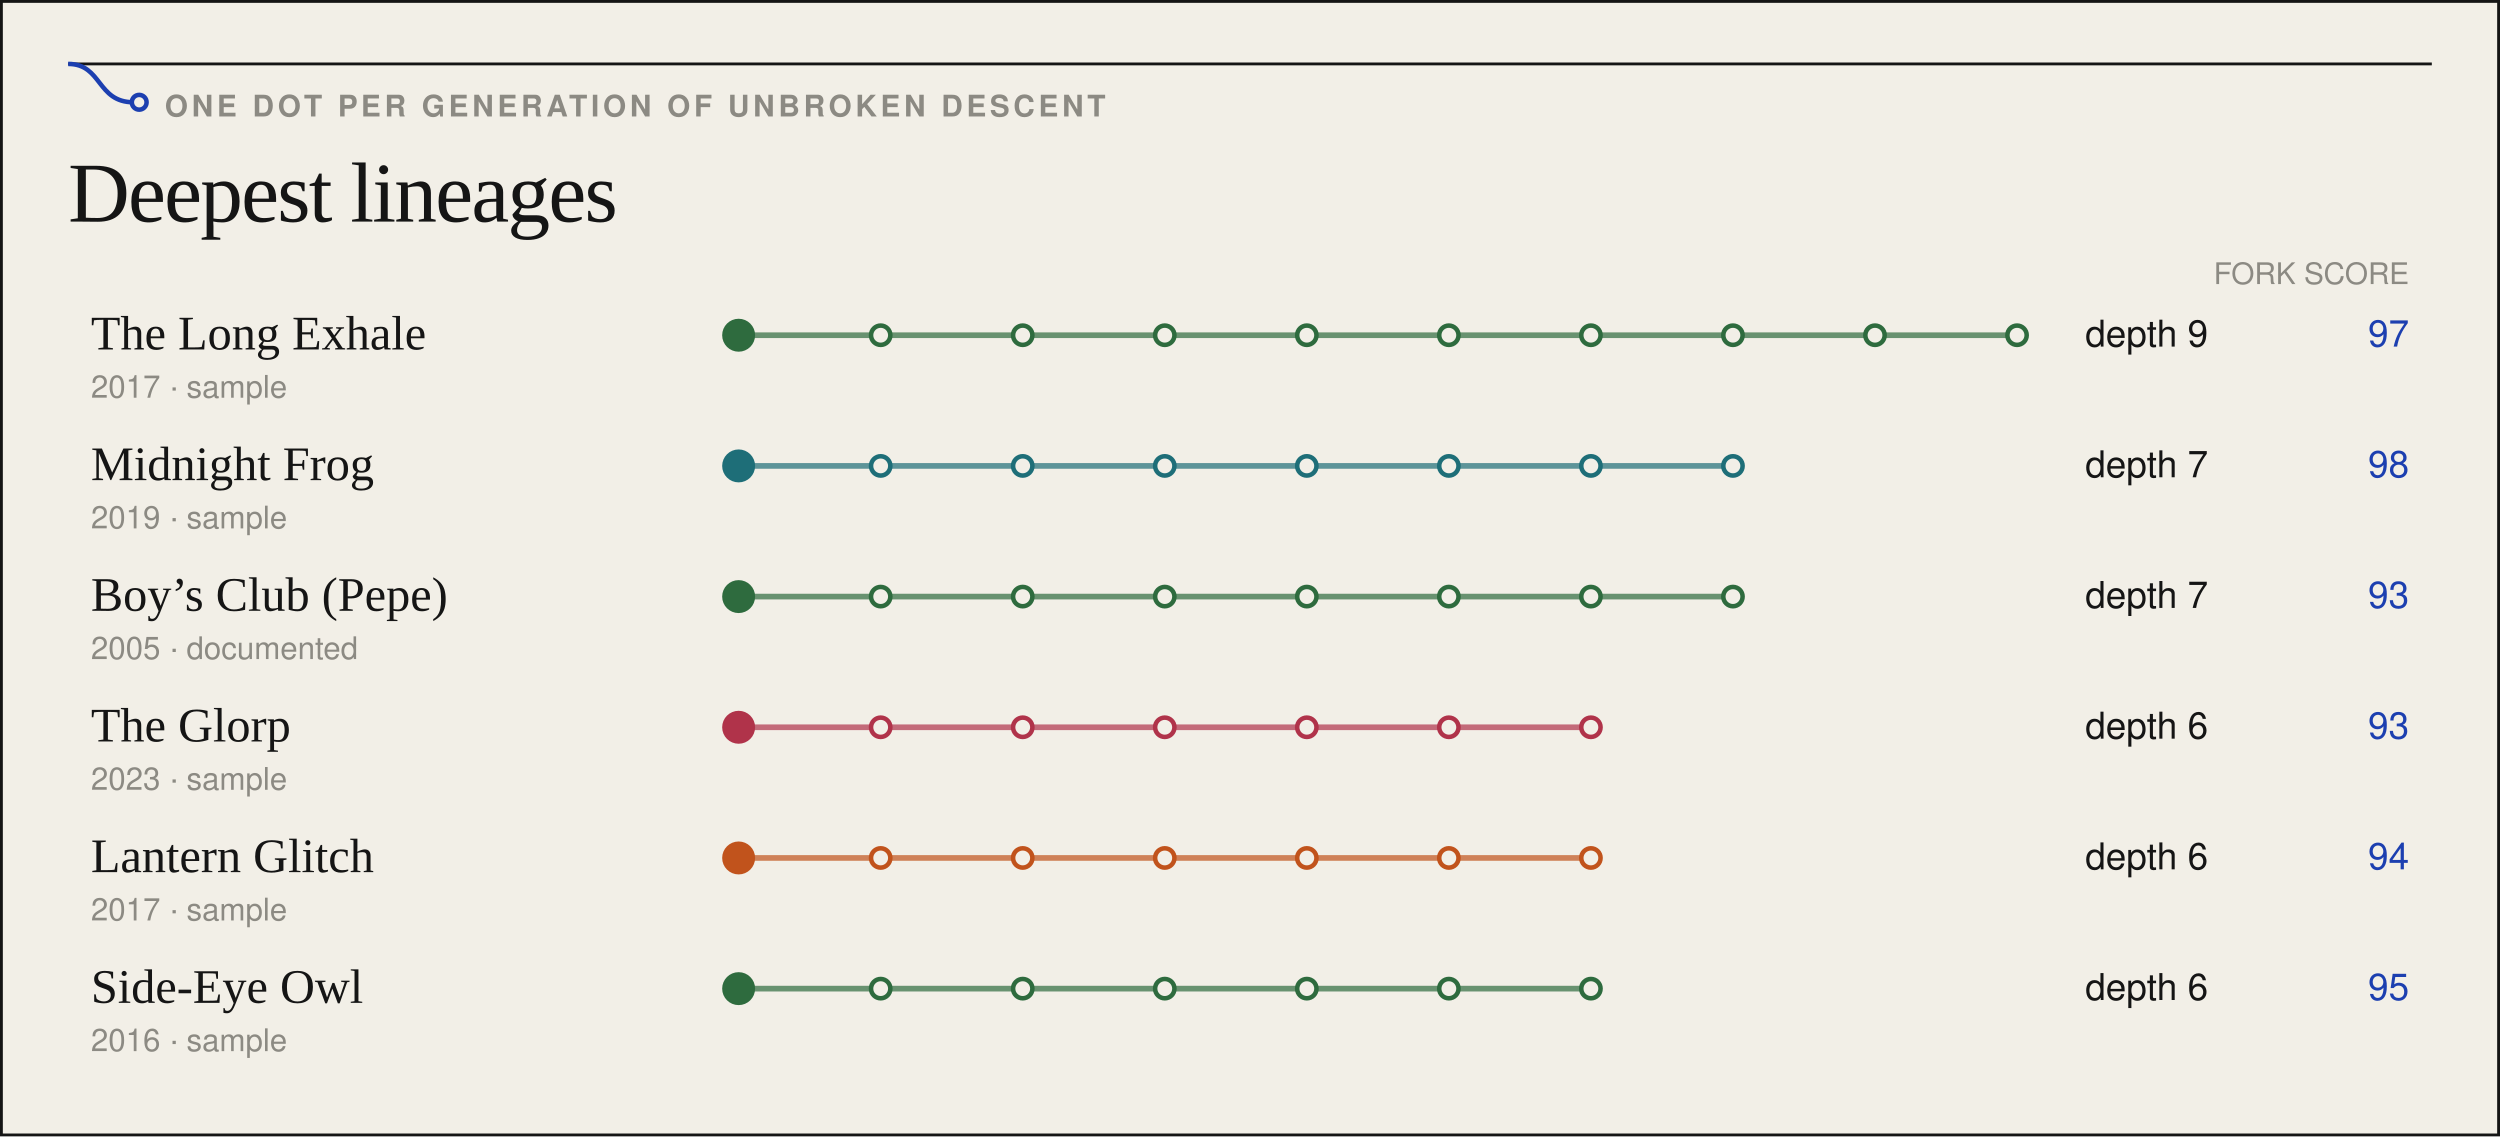
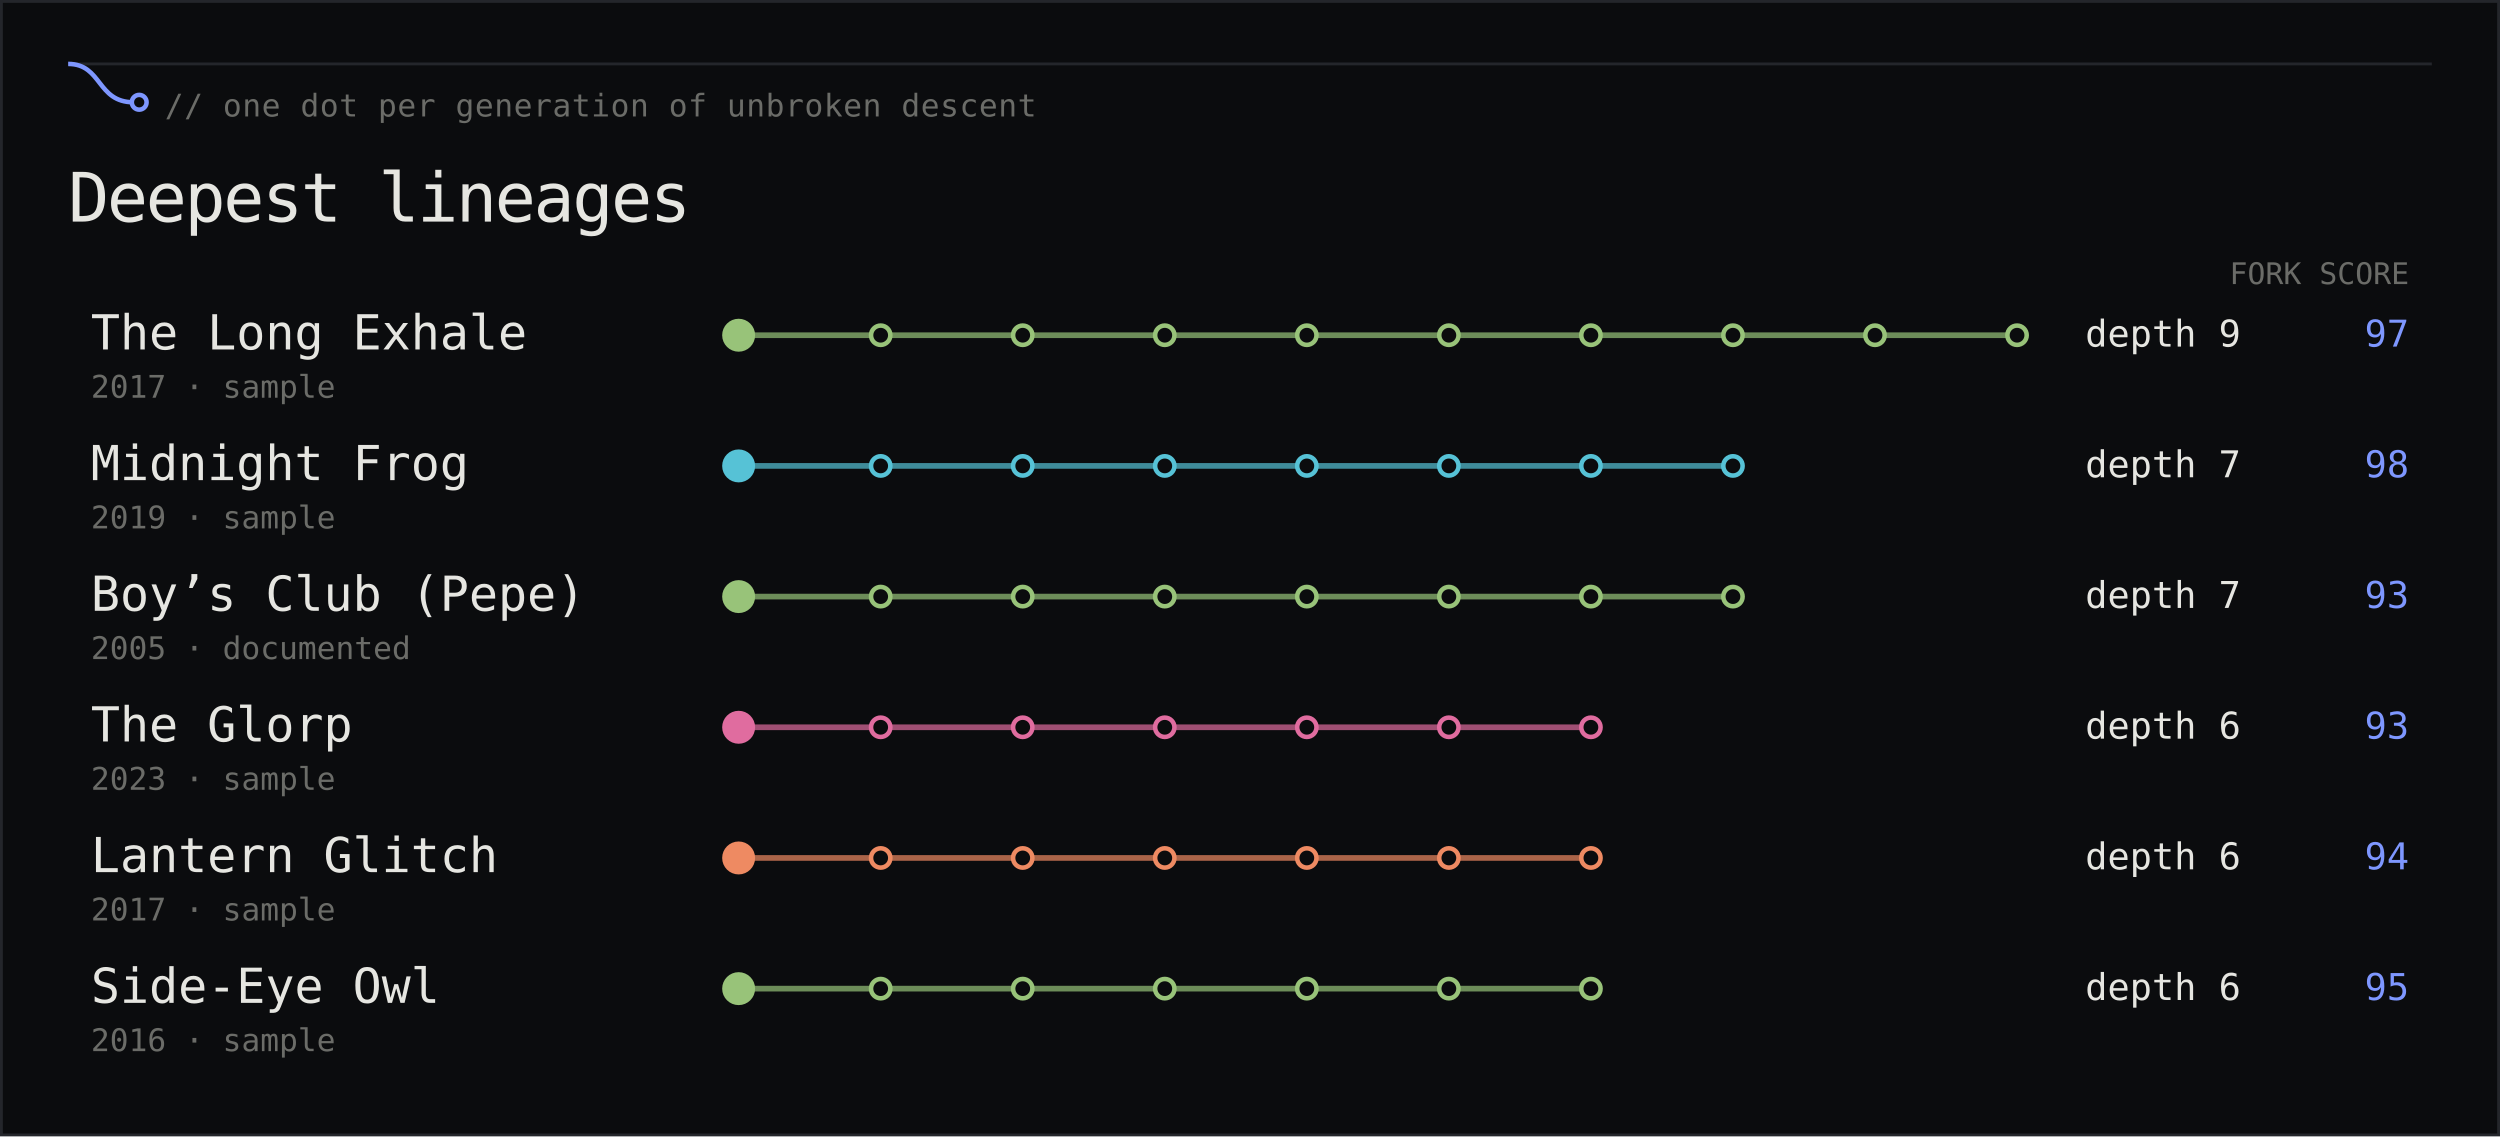
<svg xmlns="http://www.w3.org/2000/svg" width="880" height="400" viewBox="0 0 880 400" role="img" aria-label="Deepest lineages">
-   <rect x=".5" y=".5" width="879" height="399" fill="#F2EFE7" stroke="#151515" />
-   <path d="M24 22.5H856" stroke="#151515" stroke-width="1" />
-   <path d="M24 22.5C36 22.5 34 36 47 36" fill="none" stroke="#1C3FB0" stroke-width="1.6" />
-   <circle cx="49" cy="36" r="2.6" fill="#F2EFE7" stroke="#1C3FB0" stroke-width="1.6" />
-   <text x="58" y="41" fill="#8C8A83" font-family="'Helvetica Neue', Helvetica, Arial, sans-serif" font-size="10.5" font-weight="700" letter-spacing="1.3">ONE DOT PER GENERATION OF UNBROKEN DESCENT</text>
-   <text x="24" y="78" fill="#151515" font-family="Georgia, 'Times New Roman', serif" font-size="30" letter-spacing="-.6">Deepest lineages</text>
-   <text x="32" y="123" fill="#151515" font-family="Georgia, 'Times New Roman', serif" font-size="17">The Long Exhale</text>
-   <text x="32" y="140" fill="#8C8A83" font-family="'Helvetica Neue', Helvetica, Arial, sans-serif" font-size="11">2017 · sample</text>
-   <line x1="260" x2="710.0" y1="118" y2="118" stroke="#2E6B3E" stroke-width="2" stroke-opacity=".7" />
-   <circle cx="260.0" cy="118" r="5" fill="#2E6B3E" stroke="#2E6B3E" stroke-width="1.6" />
-   <circle cx="310.0" cy="118" r="3.4" fill="#F2EFE7" stroke="#2E6B3E" stroke-width="1.6" />
-   <circle cx="360.0" cy="118" r="3.4" fill="#F2EFE7" stroke="#2E6B3E" stroke-width="1.6" />
-   <circle cx="410.0" cy="118" r="3.4" fill="#F2EFE7" stroke="#2E6B3E" stroke-width="1.6" />
-   <circle cx="460.0" cy="118" r="3.4" fill="#F2EFE7" stroke="#2E6B3E" stroke-width="1.6" />
-   <circle cx="510.0" cy="118" r="3.4" fill="#F2EFE7" stroke="#2E6B3E" stroke-width="1.6" />
-   <circle cx="560.0" cy="118" r="3.4" fill="#F2EFE7" stroke="#2E6B3E" stroke-width="1.6" />
-   <circle cx="610.0" cy="118" r="3.4" fill="#F2EFE7" stroke="#2E6B3E" stroke-width="1.6" />
-   <circle cx="660.0" cy="118" r="3.4" fill="#F2EFE7" stroke="#2E6B3E" stroke-width="1.6" />
-   <circle cx="710.0" cy="118" r="3.4" fill="#F2EFE7" stroke="#2E6B3E" stroke-width="1.6" />
-   <text x="734" y="122" fill="#151515" font-family="'Helvetica Neue', Helvetica, Arial, sans-serif" font-size="13">depth 9</text>
-   <text x="848" y="122" fill="#1C3FB0" font-family="'Helvetica Neue', Helvetica, Arial, sans-serif" font-size="13" text-anchor="end">97</text>
-   <text x="32" y="169" fill="#151515" font-family="Georgia, 'Times New Roman', serif" font-size="17">Midnight Frog</text>
-   <text x="32" y="186" fill="#8C8A83" font-family="'Helvetica Neue', Helvetica, Arial, sans-serif" font-size="11">2019 · sample</text>
-   <line x1="260" x2="610.0" y1="164" y2="164" stroke="#1E6E78" stroke-width="2" stroke-opacity=".7" />
-   <circle cx="260.0" cy="164" r="5" fill="#1E6E78" stroke="#1E6E78" stroke-width="1.6" />
-   <circle cx="310.0" cy="164" r="3.4" fill="#F2EFE7" stroke="#1E6E78" stroke-width="1.6" />
-   <circle cx="360.0" cy="164" r="3.4" fill="#F2EFE7" stroke="#1E6E78" stroke-width="1.6" />
-   <circle cx="410.0" cy="164" r="3.4" fill="#F2EFE7" stroke="#1E6E78" stroke-width="1.6" />
-   <circle cx="460.0" cy="164" r="3.4" fill="#F2EFE7" stroke="#1E6E78" stroke-width="1.6" />
-   <circle cx="510.0" cy="164" r="3.4" fill="#F2EFE7" stroke="#1E6E78" stroke-width="1.6" />
-   <circle cx="560.0" cy="164" r="3.4" fill="#F2EFE7" stroke="#1E6E78" stroke-width="1.6" />
-   <circle cx="610.0" cy="164" r="3.4" fill="#F2EFE7" stroke="#1E6E78" stroke-width="1.6" />
-   <text x="734" y="168" fill="#151515" font-family="'Helvetica Neue', Helvetica, Arial, sans-serif" font-size="13">depth 7</text>
-   <text x="848" y="168" fill="#1C3FB0" font-family="'Helvetica Neue', Helvetica, Arial, sans-serif" font-size="13" text-anchor="end">98</text>
-   <text x="32" y="215" fill="#151515" font-family="Georgia, 'Times New Roman', serif" font-size="17">Boy’s Club (Pepe)</text>
-   <text x="32" y="232" fill="#8C8A83" font-family="'Helvetica Neue', Helvetica, Arial, sans-serif" font-size="11">2005 · documented</text>
-   <line x1="260" x2="610.0" y1="210" y2="210" stroke="#2E6B3E" stroke-width="2" stroke-opacity=".7" />
-   <circle cx="260.0" cy="210" r="5" fill="#2E6B3E" stroke="#2E6B3E" stroke-width="1.6" />
-   <circle cx="310.0" cy="210" r="3.4" fill="#F2EFE7" stroke="#2E6B3E" stroke-width="1.6" />
-   <circle cx="360.0" cy="210" r="3.4" fill="#F2EFE7" stroke="#2E6B3E" stroke-width="1.6" />
-   <circle cx="410.0" cy="210" r="3.4" fill="#F2EFE7" stroke="#2E6B3E" stroke-width="1.6" />
-   <circle cx="460.0" cy="210" r="3.4" fill="#F2EFE7" stroke="#2E6B3E" stroke-width="1.6" />
-   <circle cx="510.0" cy="210" r="3.4" fill="#F2EFE7" stroke="#2E6B3E" stroke-width="1.6" />
-   <circle cx="560.0" cy="210" r="3.4" fill="#F2EFE7" stroke="#2E6B3E" stroke-width="1.6" />
-   <circle cx="610.0" cy="210" r="3.4" fill="#F2EFE7" stroke="#2E6B3E" stroke-width="1.6" />
-   <text x="734" y="214" fill="#151515" font-family="'Helvetica Neue', Helvetica, Arial, sans-serif" font-size="13">depth 7</text>
-   <text x="848" y="214" fill="#1C3FB0" font-family="'Helvetica Neue', Helvetica, Arial, sans-serif" font-size="13" text-anchor="end">93</text>
-   <text x="32" y="261" fill="#151515" font-family="Georgia, 'Times New Roman', serif" font-size="17">The Glorp</text>
-   <text x="32" y="278" fill="#8C8A83" font-family="'Helvetica Neue', Helvetica, Arial, sans-serif" font-size="11">2023 · sample</text>
-   <line x1="260" x2="560.0" y1="256" y2="256" stroke="#B0334A" stroke-width="2" stroke-opacity=".7" />
-   <circle cx="260.0" cy="256" r="5" fill="#B0334A" stroke="#B0334A" stroke-width="1.6" />
-   <circle cx="310.0" cy="256" r="3.4" fill="#F2EFE7" stroke="#B0334A" stroke-width="1.6" />
-   <circle cx="360.0" cy="256" r="3.4" fill="#F2EFE7" stroke="#B0334A" stroke-width="1.6" />
-   <circle cx="410.0" cy="256" r="3.4" fill="#F2EFE7" stroke="#B0334A" stroke-width="1.6" />
-   <circle cx="460.0" cy="256" r="3.4" fill="#F2EFE7" stroke="#B0334A" stroke-width="1.6" />
-   <circle cx="510.0" cy="256" r="3.4" fill="#F2EFE7" stroke="#B0334A" stroke-width="1.6" />
-   <circle cx="560.0" cy="256" r="3.4" fill="#F2EFE7" stroke="#B0334A" stroke-width="1.6" />
-   <text x="734" y="260" fill="#151515" font-family="'Helvetica Neue', Helvetica, Arial, sans-serif" font-size="13">depth 6</text>
-   <text x="848" y="260" fill="#1C3FB0" font-family="'Helvetica Neue', Helvetica, Arial, sans-serif" font-size="13" text-anchor="end">93</text>
-   <text x="32" y="307" fill="#151515" font-family="Georgia, 'Times New Roman', serif" font-size="17">Lantern Glitch</text>
-   <text x="32" y="324" fill="#8C8A83" font-family="'Helvetica Neue', Helvetica, Arial, sans-serif" font-size="11">2017 · sample</text>
-   <line x1="260" x2="560.0" y1="302" y2="302" stroke="#C1531C" stroke-width="2" stroke-opacity=".7" />
-   <circle cx="260.0" cy="302" r="5" fill="#C1531C" stroke="#C1531C" stroke-width="1.6" />
-   <circle cx="310.0" cy="302" r="3.4" fill="#F2EFE7" stroke="#C1531C" stroke-width="1.6" />
-   <circle cx="360.0" cy="302" r="3.4" fill="#F2EFE7" stroke="#C1531C" stroke-width="1.6" />
-   <circle cx="410.0" cy="302" r="3.4" fill="#F2EFE7" stroke="#C1531C" stroke-width="1.6" />
-   <circle cx="460.0" cy="302" r="3.4" fill="#F2EFE7" stroke="#C1531C" stroke-width="1.6" />
-   <circle cx="510.0" cy="302" r="3.4" fill="#F2EFE7" stroke="#C1531C" stroke-width="1.6" />
-   <circle cx="560.0" cy="302" r="3.4" fill="#F2EFE7" stroke="#C1531C" stroke-width="1.6" />
-   <text x="734" y="306" fill="#151515" font-family="'Helvetica Neue', Helvetica, Arial, sans-serif" font-size="13">depth 6</text>
-   <text x="848" y="306" fill="#1C3FB0" font-family="'Helvetica Neue', Helvetica, Arial, sans-serif" font-size="13" text-anchor="end">94</text>
-   <text x="32" y="353" fill="#151515" font-family="Georgia, 'Times New Roman', serif" font-size="17">Side-Eye Owl</text>
-   <text x="32" y="370" fill="#8C8A83" font-family="'Helvetica Neue', Helvetica, Arial, sans-serif" font-size="11">2016 · sample</text>
-   <line x1="260" x2="560.0" y1="348" y2="348" stroke="#2E6B3E" stroke-width="2" stroke-opacity=".7" />
-   <circle cx="260.0" cy="348" r="5" fill="#2E6B3E" stroke="#2E6B3E" stroke-width="1.6" />
-   <circle cx="310.0" cy="348" r="3.4" fill="#F2EFE7" stroke="#2E6B3E" stroke-width="1.6" />
-   <circle cx="360.0" cy="348" r="3.4" fill="#F2EFE7" stroke="#2E6B3E" stroke-width="1.6" />
-   <circle cx="410.0" cy="348" r="3.4" fill="#F2EFE7" stroke="#2E6B3E" stroke-width="1.6" />
-   <circle cx="460.0" cy="348" r="3.4" fill="#F2EFE7" stroke="#2E6B3E" stroke-width="1.6" />
-   <circle cx="510.0" cy="348" r="3.4" fill="#F2EFE7" stroke="#2E6B3E" stroke-width="1.6" />
-   <circle cx="560.0" cy="348" r="3.4" fill="#F2EFE7" stroke="#2E6B3E" stroke-width="1.6" />
-   <text x="734" y="352" fill="#151515" font-family="'Helvetica Neue', Helvetica, Arial, sans-serif" font-size="13">depth 6</text>
-   <text x="848" y="352" fill="#1C3FB0" font-family="'Helvetica Neue', Helvetica, Arial, sans-serif" font-size="13" text-anchor="end">95</text>
-   <text x="848" y="100" fill="#8C8A83" font-family="'Helvetica Neue', Helvetica, Arial, sans-serif" font-size="10.5" text-anchor="end">FORK SCORE</text>
+   <rect x=".5" y=".5" width="879" height="399" fill="#0B0C0E" stroke="#24262B" />
+   <path d="M24 22.5H856" stroke="#24262B" stroke-width="1" />
+   <path d="M24 22.5C36 22.5 34 36 47 36" fill="none" stroke="#7E97FF" stroke-width="1.6" />
+   <circle cx="49" cy="36" r="2.6" fill="#0B0C0E" stroke="#7E97FF" stroke-width="1.6" />
+   <text x="58" y="41" fill="#6B6C68" font-family="'JetBrains Mono', ui-monospace, SFMono-Regular, Menlo, Consolas, monospace" font-size="11" letter-spacing=".2">// one dot per generation of unbroken descent</text>
+   <text x="24" y="78" fill="#E6E6E1" font-family="'JetBrains Mono', ui-monospace, SFMono-Regular, Menlo, Consolas, monospace" font-size="24" font-weight="500" letter-spacing="-.8">Deepest lineages</text>
+   <text x="32" y="123" fill="#E6E6E1" font-family="'JetBrains Mono', ui-monospace, SFMono-Regular, Menlo, Consolas, monospace" font-size="17">The Long Exhale</text>
+   <text x="32" y="140" fill="#6B6C68" font-family="'JetBrains Mono', ui-monospace, SFMono-Regular, Menlo, Consolas, monospace" font-size="11">2017 · sample</text>
+   <line x1="260" x2="710.0" y1="118" y2="118" stroke="#98C379" stroke-width="2" stroke-opacity=".7" />
+   <circle cx="260.0" cy="118" r="5" fill="#98C379" stroke="#98C379" stroke-width="1.6" />
+   <circle cx="310.0" cy="118" r="3.4" fill="#0B0C0E" stroke="#98C379" stroke-width="1.6" />
+   <circle cx="360.0" cy="118" r="3.4" fill="#0B0C0E" stroke="#98C379" stroke-width="1.6" />
+   <circle cx="410.0" cy="118" r="3.4" fill="#0B0C0E" stroke="#98C379" stroke-width="1.6" />
+   <circle cx="460.0" cy="118" r="3.4" fill="#0B0C0E" stroke="#98C379" stroke-width="1.6" />
+   <circle cx="510.0" cy="118" r="3.4" fill="#0B0C0E" stroke="#98C379" stroke-width="1.6" />
+   <circle cx="560.0" cy="118" r="3.4" fill="#0B0C0E" stroke="#98C379" stroke-width="1.6" />
+   <circle cx="610.0" cy="118" r="3.4" fill="#0B0C0E" stroke="#98C379" stroke-width="1.6" />
+   <circle cx="660.0" cy="118" r="3.4" fill="#0B0C0E" stroke="#98C379" stroke-width="1.6" />
+   <circle cx="710.0" cy="118" r="3.4" fill="#0B0C0E" stroke="#98C379" stroke-width="1.6" />
+   <text x="734" y="122" fill="#E6E6E1" font-family="'JetBrains Mono', ui-monospace, SFMono-Regular, Menlo, Consolas, monospace" font-size="13">depth 9</text>
+   <text x="848" y="122" fill="#7E97FF" font-family="'JetBrains Mono', ui-monospace, SFMono-Regular, Menlo, Consolas, monospace" font-size="13" text-anchor="end">97</text>
+   <text x="32" y="169" fill="#E6E6E1" font-family="'JetBrains Mono', ui-monospace, SFMono-Regular, Menlo, Consolas, monospace" font-size="17">Midnight Frog</text>
+   <text x="32" y="186" fill="#6B6C68" font-family="'JetBrains Mono', ui-monospace, SFMono-Regular, Menlo, Consolas, monospace" font-size="11">2019 · sample</text>
+   <line x1="260" x2="610.0" y1="164" y2="164" stroke="#56C2D6" stroke-width="2" stroke-opacity=".7" />
+   <circle cx="260.0" cy="164" r="5" fill="#56C2D6" stroke="#56C2D6" stroke-width="1.6" />
+   <circle cx="310.0" cy="164" r="3.4" fill="#0B0C0E" stroke="#56C2D6" stroke-width="1.6" />
+   <circle cx="360.0" cy="164" r="3.4" fill="#0B0C0E" stroke="#56C2D6" stroke-width="1.6" />
+   <circle cx="410.0" cy="164" r="3.4" fill="#0B0C0E" stroke="#56C2D6" stroke-width="1.6" />
+   <circle cx="460.0" cy="164" r="3.4" fill="#0B0C0E" stroke="#56C2D6" stroke-width="1.6" />
+   <circle cx="510.0" cy="164" r="3.4" fill="#0B0C0E" stroke="#56C2D6" stroke-width="1.6" />
+   <circle cx="560.0" cy="164" r="3.4" fill="#0B0C0E" stroke="#56C2D6" stroke-width="1.6" />
+   <circle cx="610.0" cy="164" r="3.4" fill="#0B0C0E" stroke="#56C2D6" stroke-width="1.6" />
+   <text x="734" y="168" fill="#E6E6E1" font-family="'JetBrains Mono', ui-monospace, SFMono-Regular, Menlo, Consolas, monospace" font-size="13">depth 7</text>
+   <text x="848" y="168" fill="#7E97FF" font-family="'JetBrains Mono', ui-monospace, SFMono-Regular, Menlo, Consolas, monospace" font-size="13" text-anchor="end">98</text>
+   <text x="32" y="215" fill="#E6E6E1" font-family="'JetBrains Mono', ui-monospace, SFMono-Regular, Menlo, Consolas, monospace" font-size="17">Boy’s Club (Pepe)</text>
+   <text x="32" y="232" fill="#6B6C68" font-family="'JetBrains Mono', ui-monospace, SFMono-Regular, Menlo, Consolas, monospace" font-size="11">2005 · documented</text>
+   <line x1="260" x2="610.0" y1="210" y2="210" stroke="#98C379" stroke-width="2" stroke-opacity=".7" />
+   <circle cx="260.0" cy="210" r="5" fill="#98C379" stroke="#98C379" stroke-width="1.6" />
+   <circle cx="310.0" cy="210" r="3.4" fill="#0B0C0E" stroke="#98C379" stroke-width="1.6" />
+   <circle cx="360.0" cy="210" r="3.4" fill="#0B0C0E" stroke="#98C379" stroke-width="1.6" />
+   <circle cx="410.0" cy="210" r="3.4" fill="#0B0C0E" stroke="#98C379" stroke-width="1.6" />
+   <circle cx="460.0" cy="210" r="3.4" fill="#0B0C0E" stroke="#98C379" stroke-width="1.6" />
+   <circle cx="510.0" cy="210" r="3.4" fill="#0B0C0E" stroke="#98C379" stroke-width="1.6" />
+   <circle cx="560.0" cy="210" r="3.4" fill="#0B0C0E" stroke="#98C379" stroke-width="1.6" />
+   <circle cx="610.0" cy="210" r="3.4" fill="#0B0C0E" stroke="#98C379" stroke-width="1.6" />
+   <text x="734" y="214" fill="#E6E6E1" font-family="'JetBrains Mono', ui-monospace, SFMono-Regular, Menlo, Consolas, monospace" font-size="13">depth 7</text>
+   <text x="848" y="214" fill="#7E97FF" font-family="'JetBrains Mono', ui-monospace, SFMono-Regular, Menlo, Consolas, monospace" font-size="13" text-anchor="end">93</text>
+   <text x="32" y="261" fill="#E6E6E1" font-family="'JetBrains Mono', ui-monospace, SFMono-Regular, Menlo, Consolas, monospace" font-size="17">The Glorp</text>
+   <text x="32" y="278" fill="#6B6C68" font-family="'JetBrains Mono', ui-monospace, SFMono-Regular, Menlo, Consolas, monospace" font-size="11">2023 · sample</text>
+   <line x1="260" x2="560.0" y1="256" y2="256" stroke="#E06C9F" stroke-width="2" stroke-opacity=".7" />
+   <circle cx="260.0" cy="256" r="5" fill="#E06C9F" stroke="#E06C9F" stroke-width="1.6" />
+   <circle cx="310.0" cy="256" r="3.4" fill="#0B0C0E" stroke="#E06C9F" stroke-width="1.6" />
+   <circle cx="360.0" cy="256" r="3.4" fill="#0B0C0E" stroke="#E06C9F" stroke-width="1.6" />
+   <circle cx="410.0" cy="256" r="3.4" fill="#0B0C0E" stroke="#E06C9F" stroke-width="1.6" />
+   <circle cx="460.0" cy="256" r="3.4" fill="#0B0C0E" stroke="#E06C9F" stroke-width="1.6" />
+   <circle cx="510.0" cy="256" r="3.4" fill="#0B0C0E" stroke="#E06C9F" stroke-width="1.6" />
+   <circle cx="560.0" cy="256" r="3.4" fill="#0B0C0E" stroke="#E06C9F" stroke-width="1.6" />
+   <text x="734" y="260" fill="#E6E6E1" font-family="'JetBrains Mono', ui-monospace, SFMono-Regular, Menlo, Consolas, monospace" font-size="13">depth 6</text>
+   <text x="848" y="260" fill="#7E97FF" font-family="'JetBrains Mono', ui-monospace, SFMono-Regular, Menlo, Consolas, monospace" font-size="13" text-anchor="end">93</text>
+   <text x="32" y="307" fill="#E6E6E1" font-family="'JetBrains Mono', ui-monospace, SFMono-Regular, Menlo, Consolas, monospace" font-size="17">Lantern Glitch</text>
+   <text x="32" y="324" fill="#6B6C68" font-family="'JetBrains Mono', ui-monospace, SFMono-Regular, Menlo, Consolas, monospace" font-size="11">2017 · sample</text>
+   <line x1="260" x2="560.0" y1="302" y2="302" stroke="#EE8A62" stroke-width="2" stroke-opacity=".7" />
+   <circle cx="260.0" cy="302" r="5" fill="#EE8A62" stroke="#EE8A62" stroke-width="1.6" />
+   <circle cx="310.0" cy="302" r="3.4" fill="#0B0C0E" stroke="#EE8A62" stroke-width="1.6" />
+   <circle cx="360.0" cy="302" r="3.4" fill="#0B0C0E" stroke="#EE8A62" stroke-width="1.6" />
+   <circle cx="410.0" cy="302" r="3.4" fill="#0B0C0E" stroke="#EE8A62" stroke-width="1.6" />
+   <circle cx="460.0" cy="302" r="3.4" fill="#0B0C0E" stroke="#EE8A62" stroke-width="1.6" />
+   <circle cx="510.0" cy="302" r="3.4" fill="#0B0C0E" stroke="#EE8A62" stroke-width="1.6" />
+   <circle cx="560.0" cy="302" r="3.4" fill="#0B0C0E" stroke="#EE8A62" stroke-width="1.6" />
+   <text x="734" y="306" fill="#E6E6E1" font-family="'JetBrains Mono', ui-monospace, SFMono-Regular, Menlo, Consolas, monospace" font-size="13">depth 6</text>
+   <text x="848" y="306" fill="#7E97FF" font-family="'JetBrains Mono', ui-monospace, SFMono-Regular, Menlo, Consolas, monospace" font-size="13" text-anchor="end">94</text>
+   <text x="32" y="353" fill="#E6E6E1" font-family="'JetBrains Mono', ui-monospace, SFMono-Regular, Menlo, Consolas, monospace" font-size="17">Side-Eye Owl</text>
+   <text x="32" y="370" fill="#6B6C68" font-family="'JetBrains Mono', ui-monospace, SFMono-Regular, Menlo, Consolas, monospace" font-size="11">2016 · sample</text>
+   <line x1="260" x2="560.0" y1="348" y2="348" stroke="#98C379" stroke-width="2" stroke-opacity=".7" />
+   <circle cx="260.0" cy="348" r="5" fill="#98C379" stroke="#98C379" stroke-width="1.6" />
+   <circle cx="310.0" cy="348" r="3.4" fill="#0B0C0E" stroke="#98C379" stroke-width="1.6" />
+   <circle cx="360.0" cy="348" r="3.4" fill="#0B0C0E" stroke="#98C379" stroke-width="1.6" />
+   <circle cx="410.0" cy="348" r="3.4" fill="#0B0C0E" stroke="#98C379" stroke-width="1.6" />
+   <circle cx="460.0" cy="348" r="3.4" fill="#0B0C0E" stroke="#98C379" stroke-width="1.6" />
+   <circle cx="510.0" cy="348" r="3.4" fill="#0B0C0E" stroke="#98C379" stroke-width="1.6" />
+   <circle cx="560.0" cy="348" r="3.4" fill="#0B0C0E" stroke="#98C379" stroke-width="1.6" />
+   <text x="734" y="352" fill="#E6E6E1" font-family="'JetBrains Mono', ui-monospace, SFMono-Regular, Menlo, Consolas, monospace" font-size="13">depth 6</text>
+   <text x="848" y="352" fill="#7E97FF" font-family="'JetBrains Mono', ui-monospace, SFMono-Regular, Menlo, Consolas, monospace" font-size="13" text-anchor="end">95</text>
+   <text x="848" y="100" fill="#6B6C68" font-family="'JetBrains Mono', ui-monospace, SFMono-Regular, Menlo, Consolas, monospace" font-size="10.5" text-anchor="end">FORK SCORE</text>
</svg>
